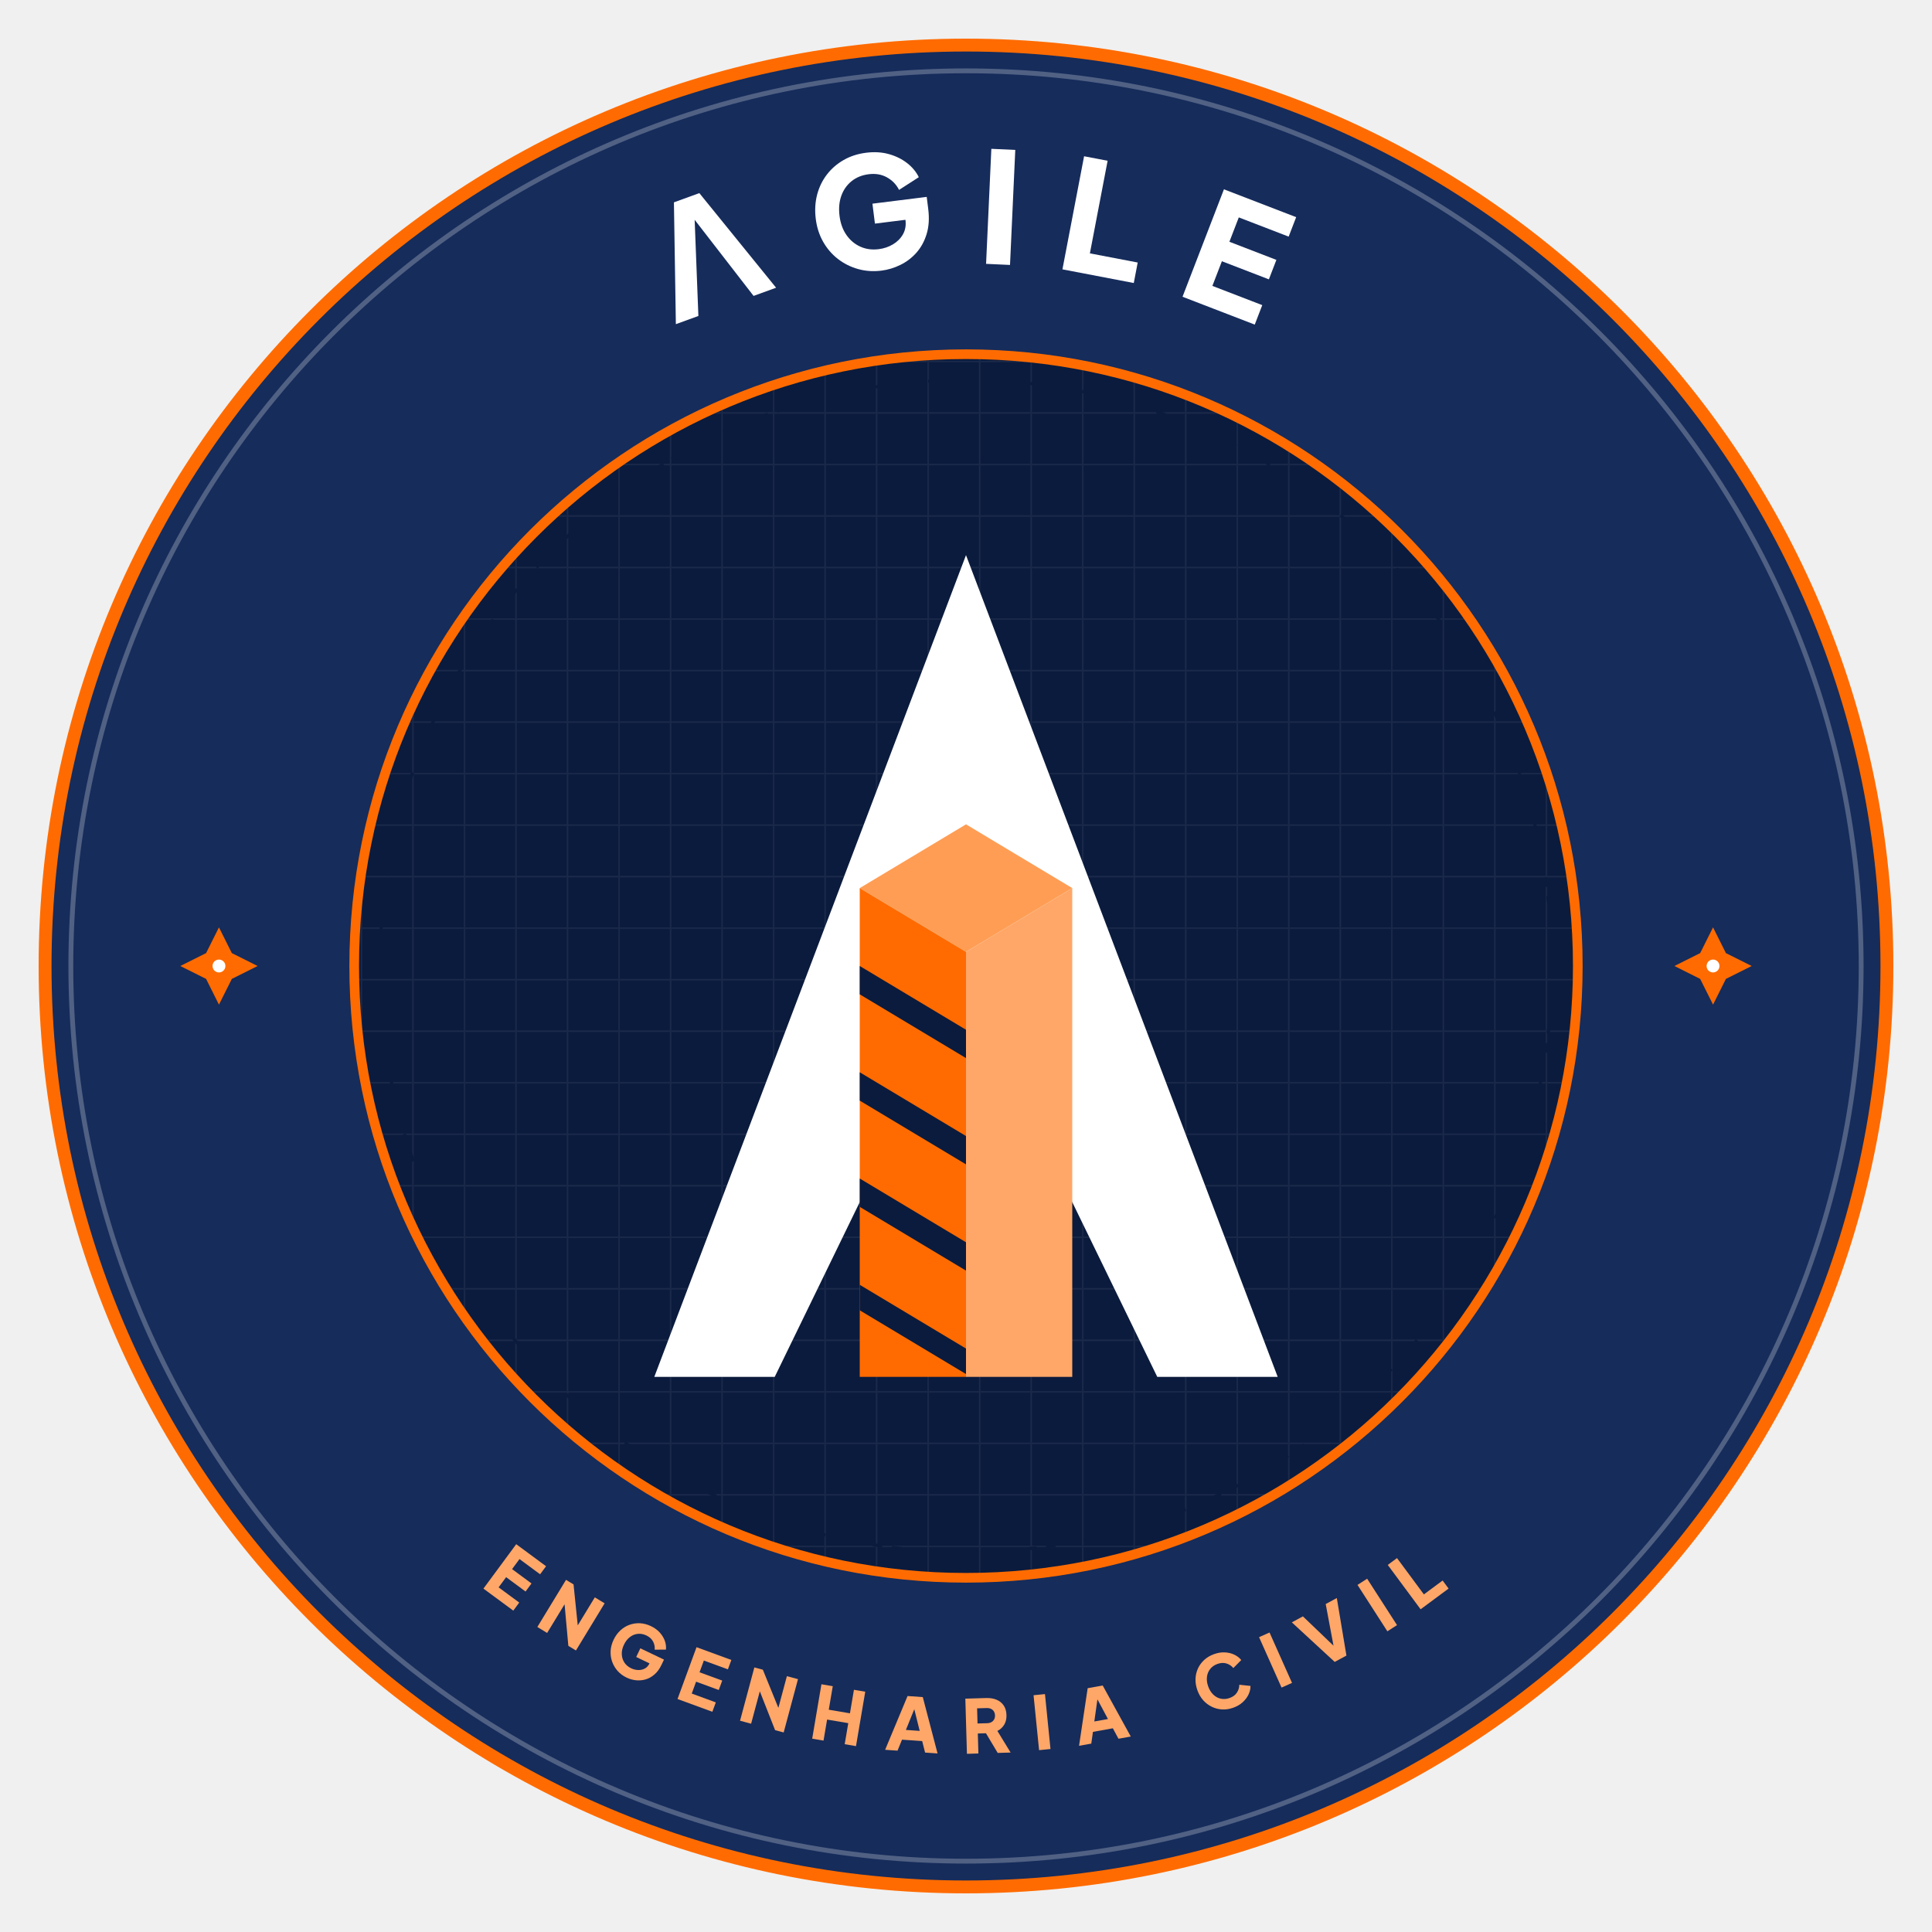
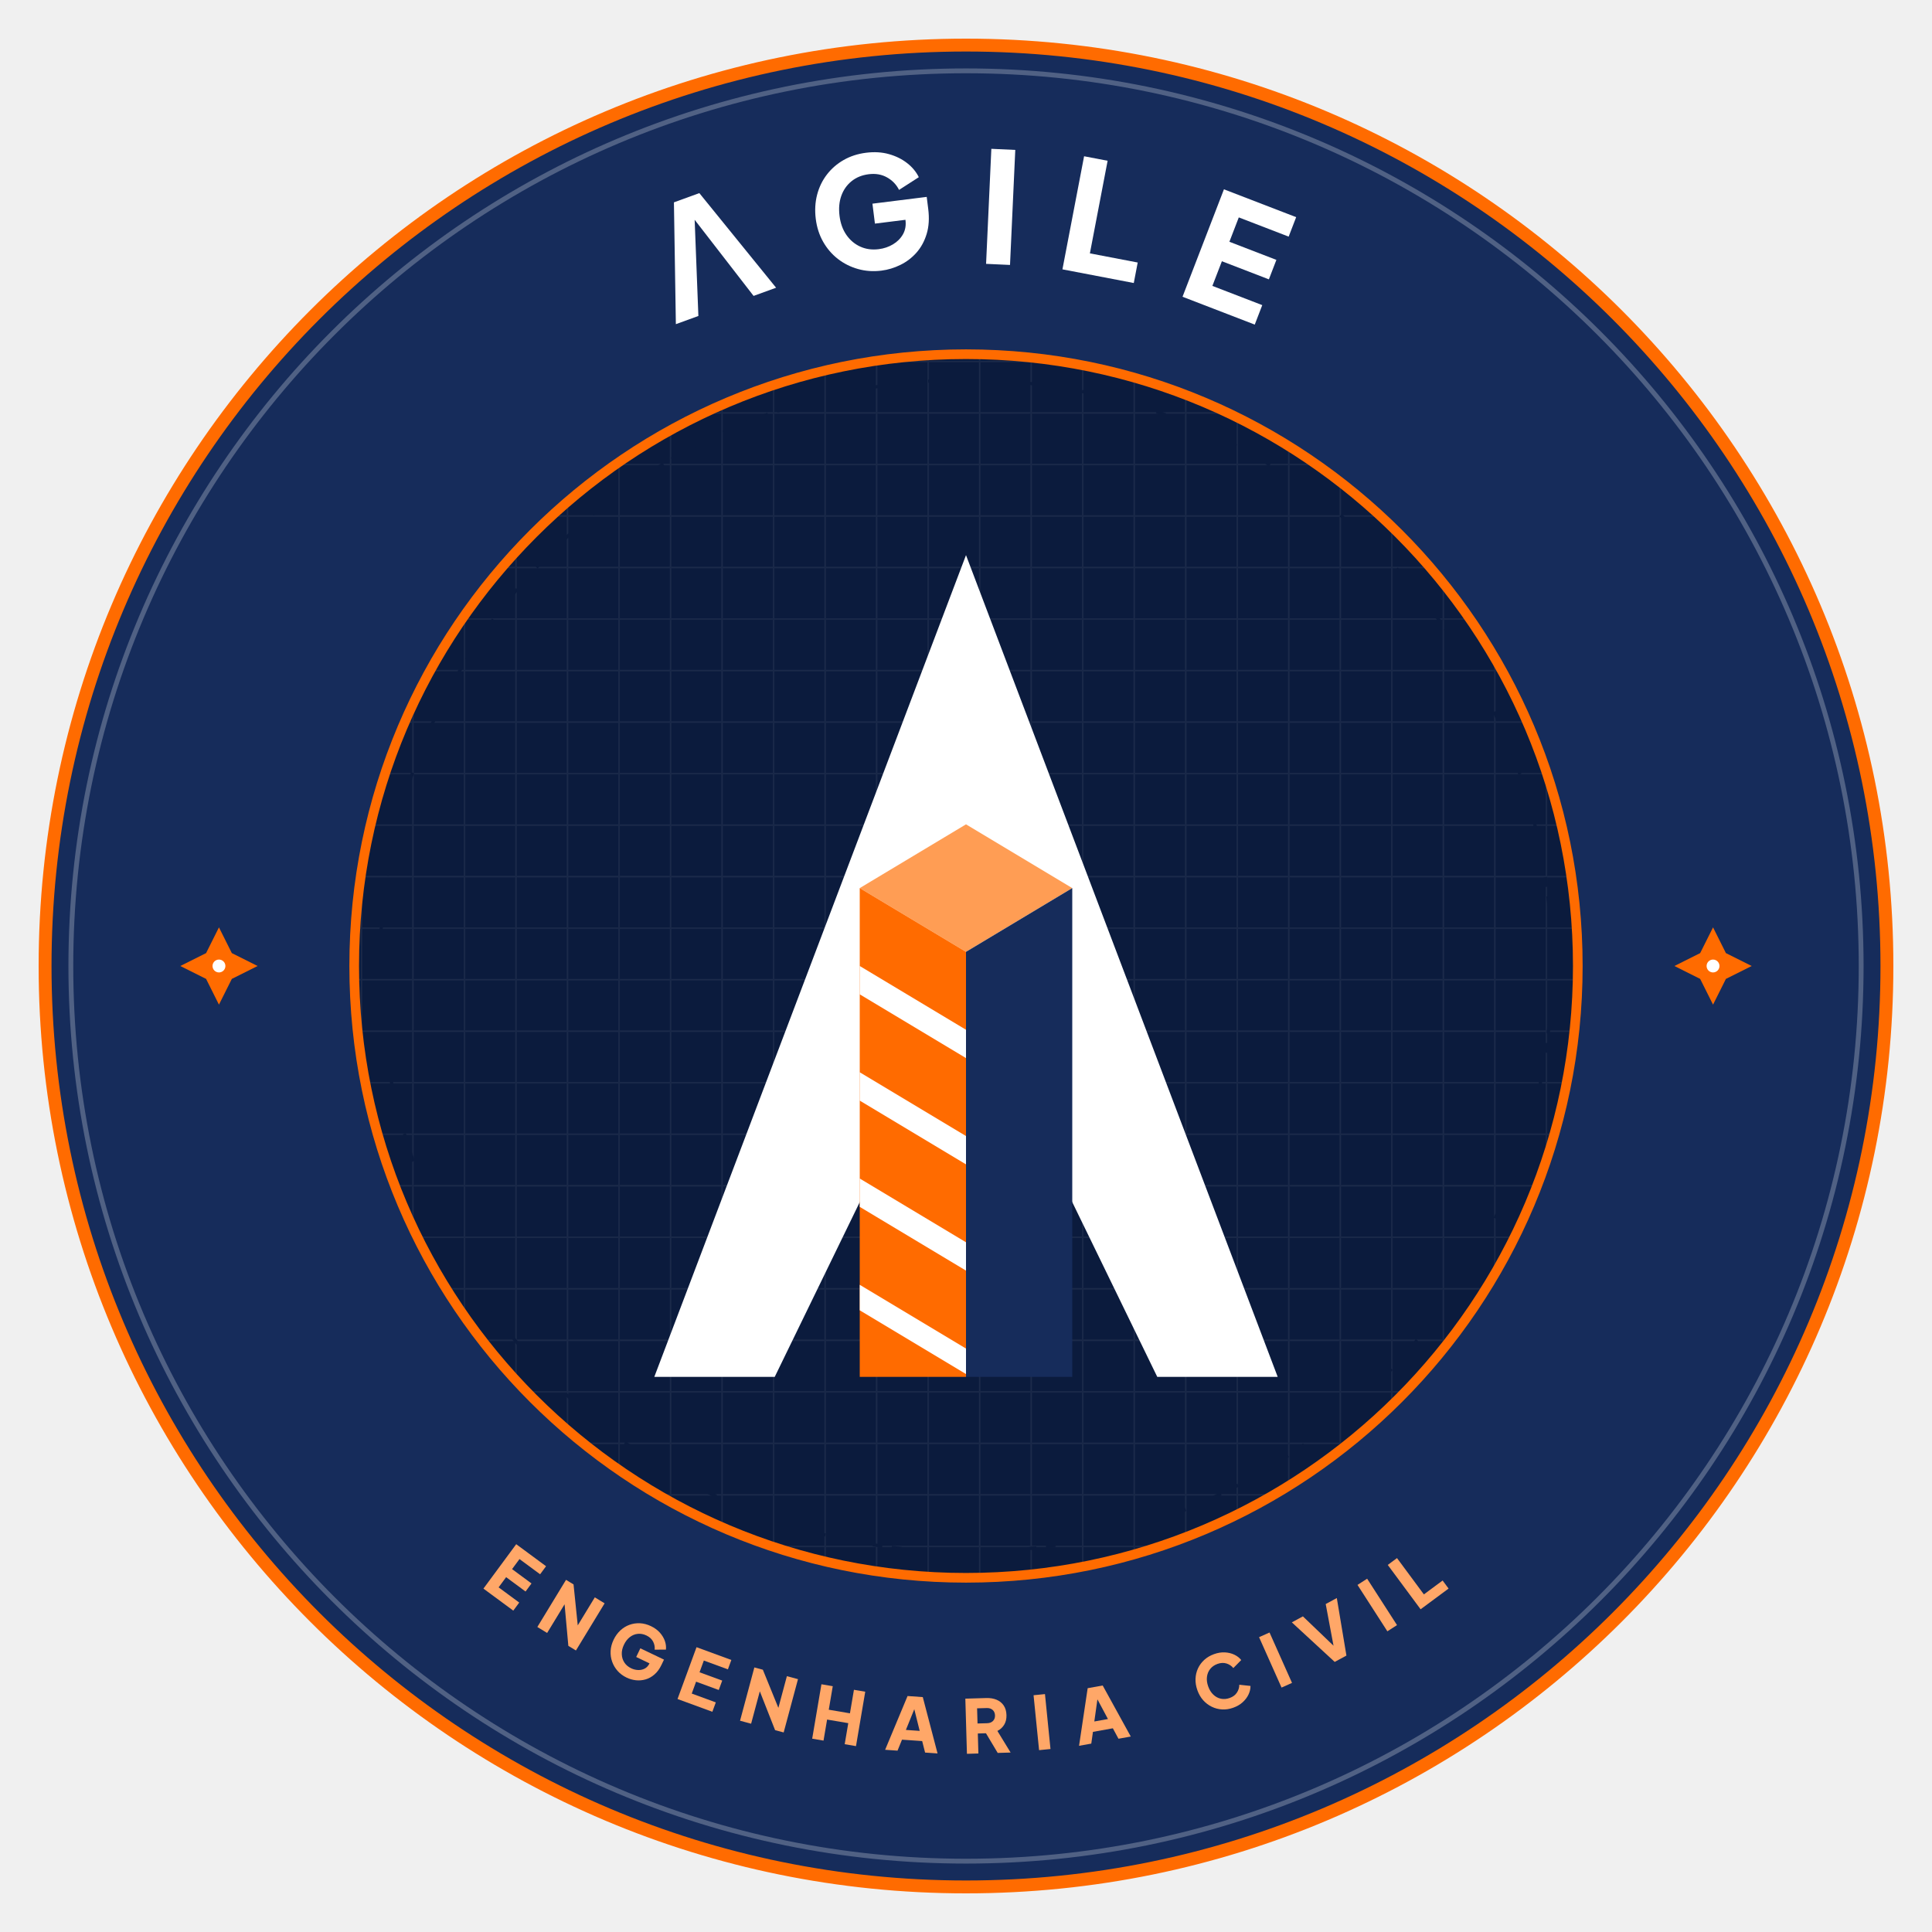
<svg xmlns="http://www.w3.org/2000/svg" viewBox="0 0 600 600" width="600" height="600">
  <defs>
    <pattern id="sealGrid-dark" width="16" height="16" patternUnits="userSpaceOnUse">
      <path d="M 16 0 L 0 0 0 16" fill="none" stroke="rgba(255,255,255,0.06)" stroke-width="1" />
    </pattern>
  </defs>
  <circle cx="300" cy="300" r="286" fill="#162C5B" />
  <circle cx="300" cy="300" r="286" fill="none" stroke="#FF6B00" stroke-width="4" />
  <circle cx="300" cy="300" r="278" fill="none" stroke="rgba(255,255,255,0.25)" stroke-width="1.5" />
  <circle cx="300" cy="300" r="190" fill="#0B1B3D" />
  <circle cx="300" cy="300" r="190" fill="url(#sealGrid-dark)" />
  <circle cx="300" cy="300" r="190" fill="none" stroke="#FF6B00" stroke-width="3" />
  <circle cx="300" cy="300" r="182" fill="none" stroke="#0B1B3D" stroke-width="1" stroke-dasharray="3,3" />
  <g transform="translate(68, 300)">
    <polygon points="0,-12 4,-4 12,0 4,4 0,12 -4,4 -12,0 -4,-4" fill="#FF6B00" />
    <circle cx="0" cy="0" r="2" fill="#FFFFFF" />
  </g>
  <g transform="translate(532, 300)">
    <polygon points="0,-12 4,-4 12,0 4,4 0,12 -4,4 -12,0 -4,-4" fill="#FF6B00" />
    <circle cx="0" cy="0" r="2" fill="#FFFFFF" />
  </g>
  <g fill="#FFFFFF">
    <path d="M -16.56 17.88 L -4.20 -17.88 L 4.20 -17.88 L 16.56 17.88 L 9.12 17.88 L 0.00 -10.59 L -9.12 17.88 Z" transform="translate(219.35, 78.21) rotate(-19.98)" />
    <path d="M 0.72 18.46 L 0.72 18.46 Q -3.12 18.46 -6.43 17.06 Q -9.74 15.67 -12.24 13.18 Q -14.74 10.68 -16.13 7.32 Q -17.52 3.96 -17.52 -0.02 L -17.52 -0.02 Q -17.52 -4.01 -16.18 -7.39 Q -14.83 -10.78 -12.38 -13.25 Q -9.94 -15.72 -6.65 -17.09 Q -3.36 -18.46 0.53 -18.46 L 0.53 -18.46 Q 4.42 -18.46 7.51 -17.16 Q 10.61 -15.86 12.77 -13.70 Q 14.93 -11.54 15.84 -8.90 L 15.84 -8.90 L 9.26 -5.74 Q 8.35 -8.33 6.07 -10.03 Q 3.79 -11.74 0.53 -11.74 L 0.53 -11.74 Q -2.64 -11.74 -5.04 -10.25 Q -7.44 -8.76 -8.76 -6.14 Q -10.08 -3.53 -10.08 -0.02 L -10.08 -0.02 Q -10.08 3.48 -8.69 6.12 Q -7.30 8.76 -4.87 10.25 Q -2.45 11.74 0.72 11.74 L 0.72 11.74 Q 3.17 11.74 5.30 10.80 Q 7.44 9.86 8.76 8.09 Q 10.08 6.31 10.08 3.82 L 10.08 3.82 L 10.08 3.72 L 0.53 3.72 L 0.53 -2.52 L 17.52 -2.52 L 17.52 1.27 Q 17.52 5.64 16.08 8.88 Q 14.64 12.12 12.22 14.26 Q 9.79 16.39 6.79 17.42 Q 3.79 18.46 0.72 18.46" transform="translate(270.73, 65.82) rotate(-7.12)" />
    <path d="M 3.72 17.88 L -3.72 17.88 L -3.72 -17.88 L 3.72 -17.88 L 3.72 17.88" transform="translate(310.77, 64.25) rotate(2.62)" />
    <path d="M 11.28 17.88 L -11.28 17.88 L -11.28 -17.88 L -3.84 -17.88 L -3.84 11.40 L 11.28 11.40 L 11.28 17.88" transform="translate(344.39, 68.21) rotate(10.84)" />
    <path d="M 12.02 17.88 L -12.02 17.88 L -12.02 -17.88 L 12.02 -17.88 L 12.02 -11.40 L -4.58 -11.40 L -4.58 -3.29 L 11.06 -3.29 L 11.06 3.19 L -4.58 3.19 L -4.58 11.40 L 12.02 11.40 L 12.02 17.88" transform="translate(384.89, 79.80) rotate(21.08)" />
  </g>
  <g fill="#FFA768">
    <path d="M 5.76 8.57 L -5.76 8.57 L -5.76 -8.57 L 5.76 -8.57 L 5.76 -5.46 L -2.20 -5.46 L -2.20 -1.58 L 5.30 -1.58 L 5.30 1.53 L -2.20 1.53 L -2.20 5.46 L 5.76 5.46 L 5.76 8.57" transform="translate(159.86, 489.88) rotate(36.43)" />
    <path d="M -3.45 8.57 L -7.01 8.57 L -7.01 -8.57 L -4.28 -8.57 L 3.45 1.62 L 3.45 -8.57 L 7.02 -8.57 L 7.02 8.57 L 4.26 8.57 L -3.45 -1.85 L -3.45 8.57" transform="translate(177.32, 501.60) rotate(31.32)" />
    <path d="M 0.35 8.84 L 0.35 8.84 Q -1.50 8.84 -3.08 8.18 Q -4.67 7.51 -5.87 6.31 Q -7.06 5.12 -7.73 3.51 Q -8.39 1.90 -8.39 -0.01 L -8.39 -0.01 Q -8.39 -1.92 -7.75 -3.54 Q -7.11 -5.16 -5.93 -6.35 Q -4.76 -7.53 -3.19 -8.19 Q -1.61 -8.84 0.25 -8.84 L 0.25 -8.84 Q 2.12 -8.84 3.60 -8.22 Q 5.08 -7.60 6.12 -6.57 Q 7.15 -5.53 7.59 -4.27 L 7.59 -4.27 L 4.44 -2.75 Q 4.00 -3.99 2.91 -4.81 Q 1.82 -5.62 0.25 -5.62 L 0.25 -5.62 Q -1.27 -5.62 -2.42 -4.91 Q -3.57 -4.20 -4.20 -2.94 Q -4.83 -1.69 -4.83 -0.01 L -4.83 -0.01 Q -4.83 1.67 -4.16 2.93 Q -3.50 4.20 -2.33 4.91 Q -1.17 5.62 0.35 5.62 L 0.35 5.62 Q 1.52 5.62 2.54 5.17 Q 3.56 4.73 4.20 3.88 Q 4.83 3.02 4.83 1.83 L 4.83 1.83 L 4.83 1.78 L 0.25 1.78 L 0.25 -1.21 L 8.39 -1.21 L 8.39 0.61 Q 8.39 2.70 7.70 4.25 Q 7.02 5.81 5.85 6.83 Q 4.69 7.85 3.25 8.35 Q 1.82 8.84 0.35 8.84" transform="translate(198.12, 512.88) rotate(25.58)" />
    <path d="M 5.76 8.57 L -5.76 8.57 L -5.76 -8.57 L 5.76 -8.57 L 5.76 -5.46 L -2.20 -5.46 L -2.20 -1.58 L 5.30 -1.58 L 5.30 1.53 L -2.20 1.53 L -2.20 5.46 L 5.76 5.46 L 5.76 8.57" transform="translate(218.77, 521.58) rotate(20.13)" />
    <path d="M -3.45 8.57 L -7.01 8.57 L -7.01 -8.57 L -4.28 -8.57 L 3.45 1.62 L 3.45 -8.57 L 7.02 -8.57 L 7.02 8.57 L 4.26 8.57 L -3.45 -1.85 L -3.45 8.57" transform="translate(238.82, 527.93) rotate(15.03)" />
    <path d="M -3.33 8.57 L -6.90 8.57 L -6.90 -8.57 L -3.33 -8.57 L -3.33 -1.16 L 3.34 -1.16 L 3.34 -8.57 L 6.90 -8.57 L 6.90 8.57 L 3.34 8.57 L 3.34 1.94 L -3.33 1.94 L -3.33 8.57" transform="translate(260.47, 532.67) rotate(9.64)" />
    <path d="M -4.30 8.57 L -8.16 8.57 L -2.37 -8.57 L 2.37 -8.57 L 8.16 8.57 L 4.28 8.57 L 3.13 5.07 L -3.15 5.07 L -4.30 8.57 M 0.00 -4.63 L -2.16 1.97 L 2.14 1.97 L 0.00 -4.63" transform="translate(283.62, 535.43) rotate(3.98)" />
    <path d="M -3.22 8.57 L -6.78 8.57 L -6.78 -8.57 L -0.23 -8.57 Q 1.54 -8.57 2.91 -7.95 Q 4.28 -7.33 5.06 -6.11 Q 5.84 -4.89 5.84 -3.09 L 5.84 -3.09 Q 5.84 -1.35 5.04 -0.12 Q 4.23 1.12 2.88 1.74 L 2.88 1.74 L 6.79 8.57 L 2.78 8.57 L -0.69 2.36 L -3.22 2.36 L -3.22 8.57 M -3.22 -5.46 L -3.22 -0.75 L -0.21 -0.75 Q 0.92 -0.75 1.60 -1.39 Q 2.28 -2.04 2.28 -3.09 L 2.28 -3.09 Q 2.28 -4.17 1.60 -4.82 Q 0.92 -5.46 -0.21 -5.46 L -0.21 -5.46 L -3.22 -5.46" transform="translate(306.82, 535.90) rotate(-1.66)" />
    <path d="M 1.78 8.57 L -1.78 8.57 L -1.78 -8.57 L 1.78 -8.57 L 1.78 8.57" transform="translate(323.61, 534.82) rotate(-5.74)" />
    <path d="M -4.30 8.57 L -8.16 8.57 L -2.37 -8.57 L 2.37 -8.57 L 8.16 8.57 L 4.28 8.57 L 3.13 5.07 L -3.15 5.07 L -4.30 8.57 M 0.00 -4.63 L -2.16 1.97 L 2.14 1.97 L 0.00 -4.63" transform="translate(341.63, 532.30) rotate(-10.16)" />
    <path d="M 0.66 8.84 L 0.66 8.84 Q -1.18 8.84 -2.76 8.18 Q -4.34 7.51 -5.51 6.31 Q -6.68 5.12 -7.34 3.51 Q -7.99 1.90 -7.99 -0.01 L -7.99 -0.01 Q -7.99 -1.92 -7.35 -3.54 Q -6.70 -5.16 -5.53 -6.35 Q -4.36 -7.53 -2.78 -8.19 Q -1.21 -8.84 0.66 -8.84 L 0.66 -8.84 Q 2.52 -8.84 4.00 -8.22 Q 5.49 -7.60 6.52 -6.57 Q 7.56 -5.53 7.99 -4.27 L 7.99 -4.27 L 4.84 -2.75 Q 4.40 -3.99 3.31 -4.81 Q 2.22 -5.62 0.66 -5.62 L 0.66 -5.62 Q -0.86 -5.62 -2.01 -4.91 Q -3.16 -4.20 -3.79 -2.94 Q -4.43 -1.69 -4.43 -0.01 L -4.43 -0.01 Q -4.43 1.67 -3.79 2.93 Q -3.16 4.20 -2.01 4.91 Q -0.86 5.62 0.66 5.62 L 0.66 5.62 Q 2.22 5.62 3.31 4.81 Q 4.40 3.99 4.84 2.75 L 4.84 2.75 L 7.99 4.27 Q 7.56 5.53 6.52 6.57 Q 5.49 7.60 4.00 8.22 Q 2.52 8.84 0.66 8.84" transform="translate(379.39, 522.25) rotate(-19.66)" />
    <path d="M 1.78 8.57 L -1.78 8.57 L -1.78 -8.57 L 1.78 -8.57 L 1.78 8.57" transform="translate(396.13, 515.54) rotate(-24.04)" />
    <path d="M 2.07 8.57 L -2.07 8.57 L -7.94 -8.57 L -4.03 -8.57 L 0.00 3.97 L 4.02 -8.57 L 7.94 -8.57 L 2.07 8.57" transform="translate(412.25, 507.60) rotate(-28.40)" />
    <path d="M 1.78 8.57 L -1.78 8.57 L -1.78 -8.57 L 1.78 -8.57 L 1.78 8.57" transform="translate(427.72, 498.45) rotate(-32.77)" />
    <path d="M 5.40 8.57 L -5.41 8.57 L -5.41 -8.57 L -1.84 -8.57 L -1.84 5.46 L 5.40 5.46 L 5.40 8.57" transform="translate(440.43, 489.67) rotate(-36.52)" />
  </g>
  <g transform="translate(300, 300) scale(0.44) translate(-400, -390)">
    <polygon points="400,100 620,680 535,680 445,495 355,495 265,680 180,680" fill="#FFFFFF" />
    <polygon points="400,290 475,335 400,380 325,335" fill="#FF9D54" />
    <polygon points="325,335 400,380 400,680 325,680" fill="#FF6B00" />
-     <polygon points="400,380 475,335 475,680 400,680" fill="#FFA768" />
-     <polygon points="325,390 400,435 400,455 325,410" fill="#0B1B3D" />
-     <polygon points="325,465 400,510 400,530 325,485" fill="#0B1B3D" />
-     <polygon points="325,540 400,585 400,605 325,560" fill="#0B1B3D" />
-     <polygon points="325,615 400,660 400,678 325,633" fill="#0B1B3D" />
+     <polygon points="400,380 475,335 475,680 400,680" fill="#162C5B" />
+     <polygon points="325,390 400,435 400,455 325,410" fill="#FFFFFF" />
+     <polygon points="325,465 400,510 400,530 325,485" fill="#FFFFFF" />
+     <polygon points="325,540 400,585 400,605 325,560" fill="#FFFFFF" />
+     <polygon points="325,615 400,660 400,678 325,633" fill="#FFFFFF" />
  </g>
</svg>
